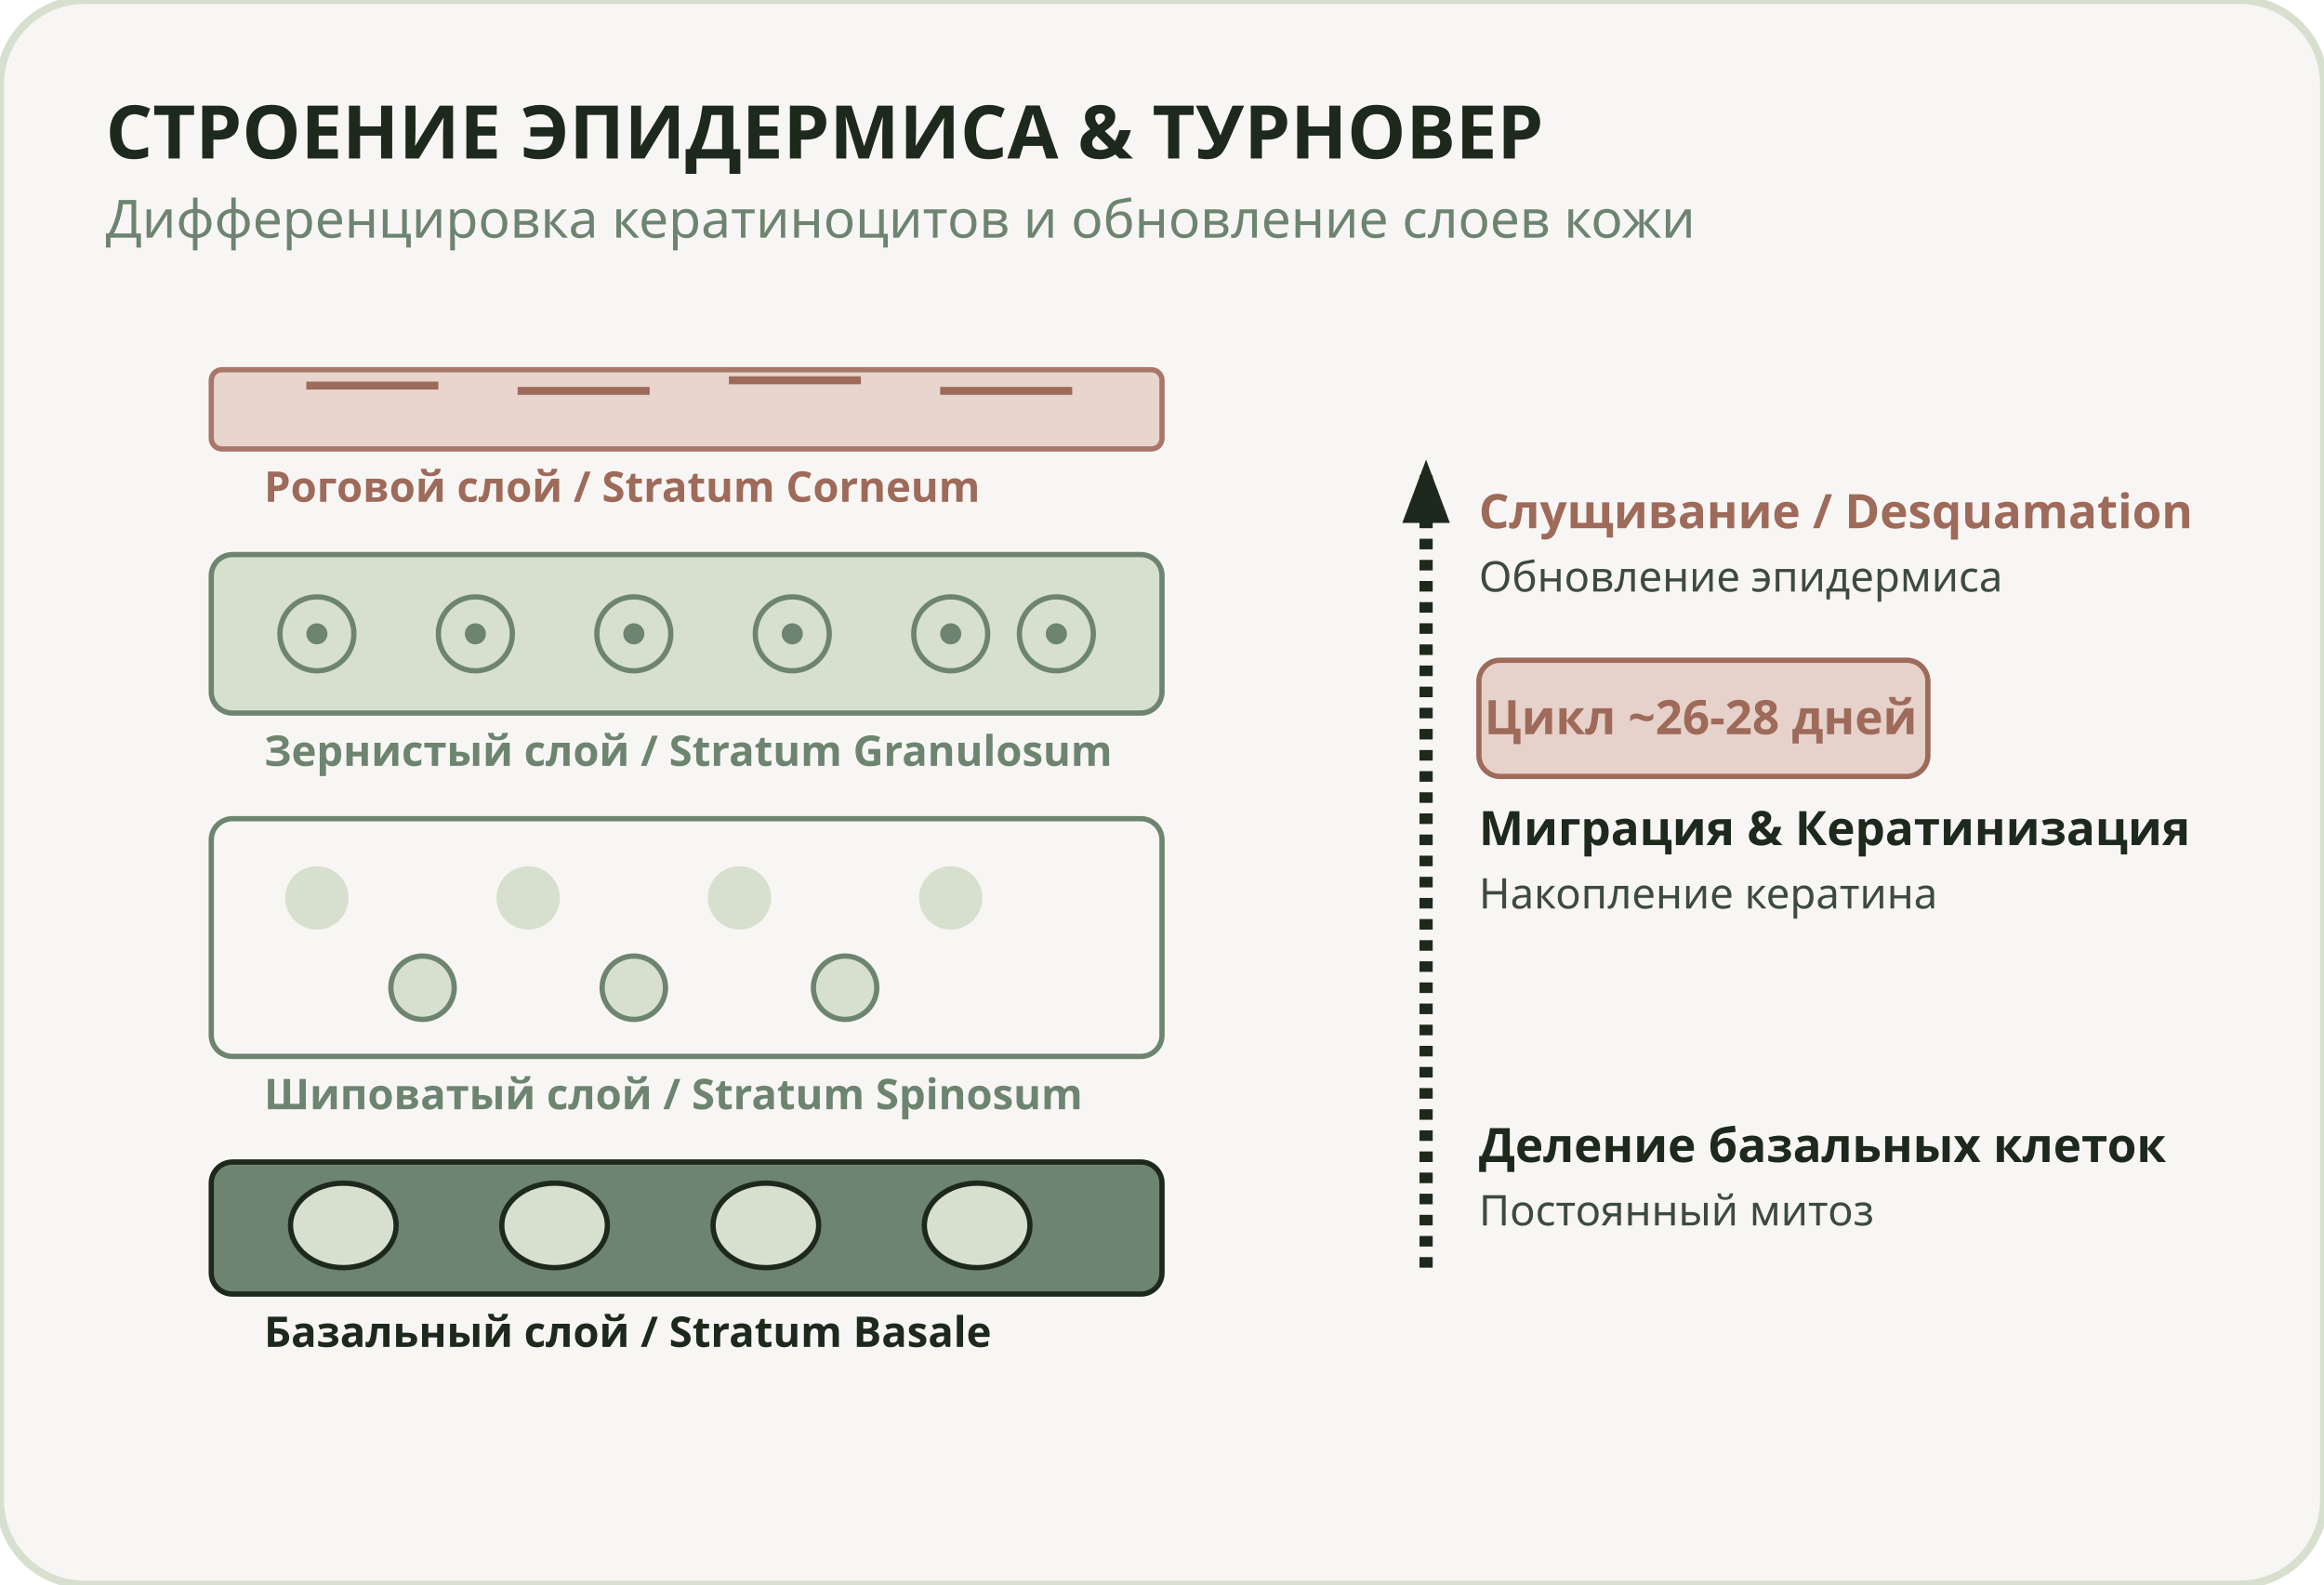
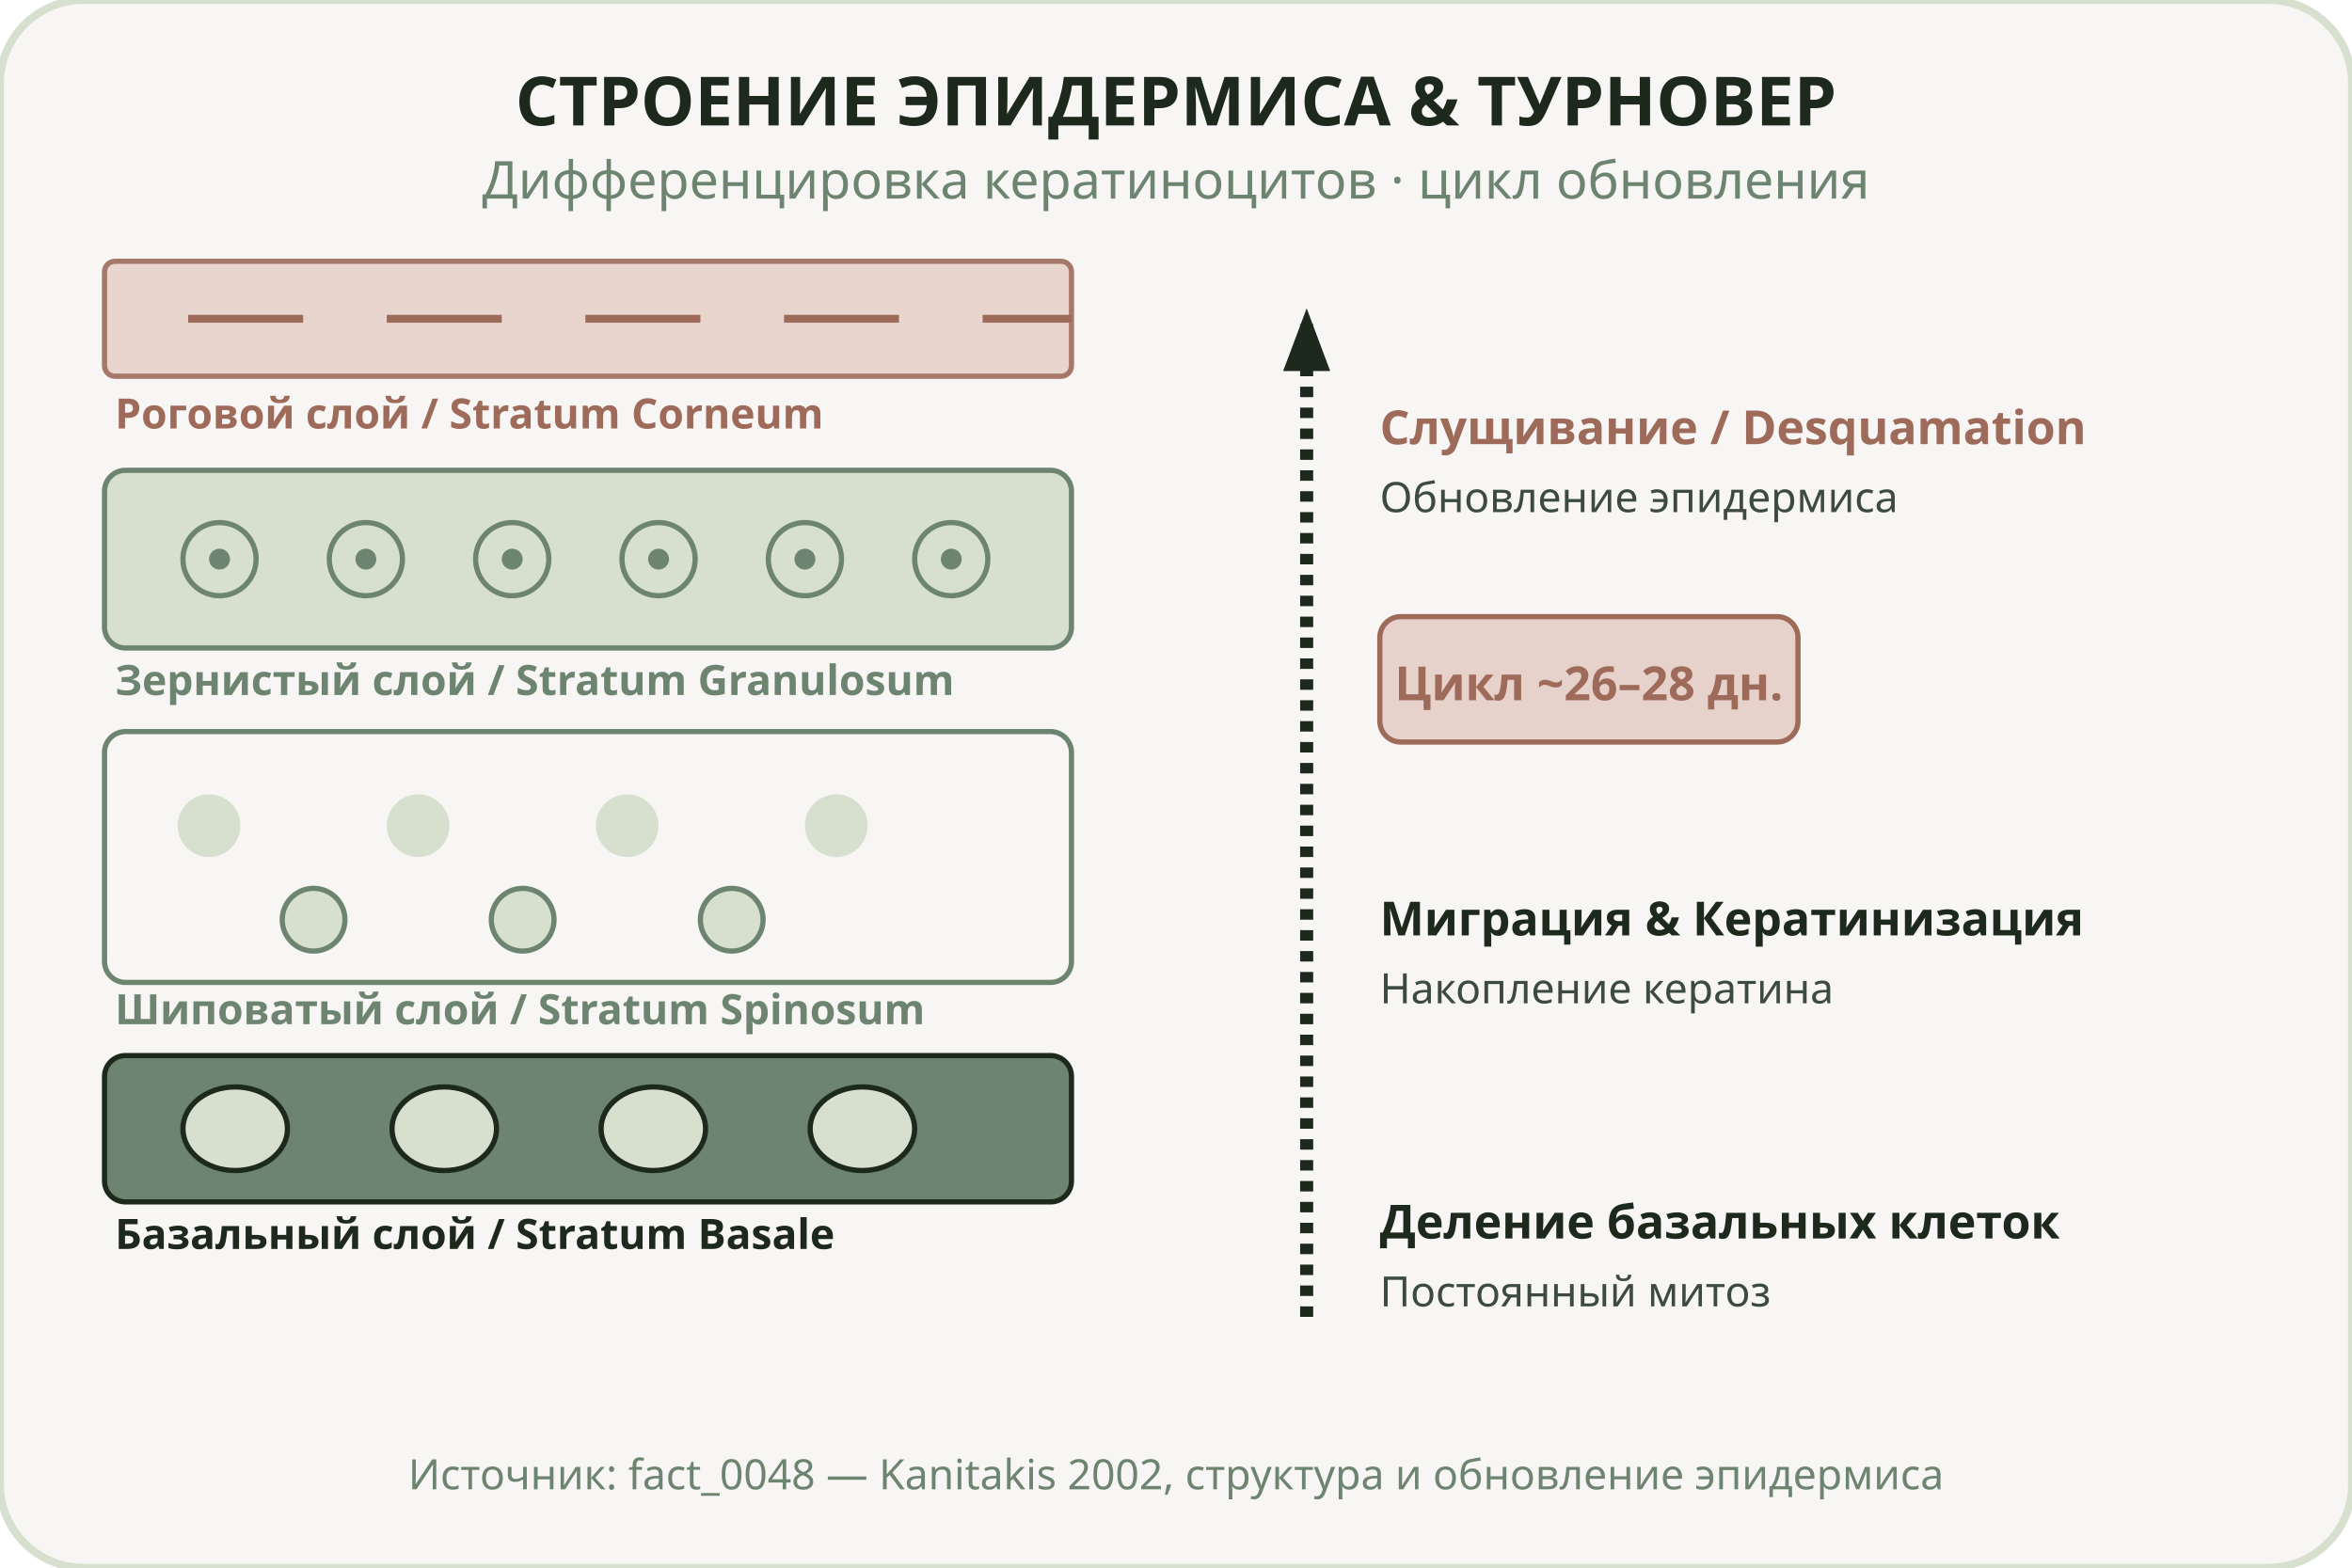
- <svg xmlns="http://www.w3.org/2000/svg" viewBox="0 0 440 300" width="100%" height="100%">
-   <rect width="440" height="300" rx="16" fill="#F8F6F4" stroke="#D7E0CE" stroke-width="1.5" />
-   <text x="20" y="30" font-family="Arimo, sans-serif" font-size="14" font-weight="bold" fill="#1D291C">СТРОЕНИЕ ЭПИДЕРМИСА &amp; ТУРНОВЕР</text>
-   <text x="20" y="45" font-family="Arimo, sans-serif" font-size="10" fill="#6D8470">Дифференцировка кератиноцитов и обновление слоев кожи</text>
-   <g transform="translate(40, 70)">
-     <rect width="180" height="15" rx="2" fill="#E6D2CA" stroke="#9E6A5A" stroke-width="1" opacity="0.9" />
-     <path d="M 18 3 L 43 3 M 58 4 L 83 4 M 98 2 L 123 2 M 138 4 L 163 4" stroke="#9E6A5A" stroke-width="1.5" />
-     <text x="10" y="25" font-family="Arimo, sans-serif" font-size="8" font-weight="bold" fill="#9E6A5A">Роговой слой / Stratum Corneum</text>
-   </g>
-   <g transform="translate(40, 105)">
-     <rect width="180" height="30" rx="4" fill="#D7E0CE" stroke="#6D8470" stroke-width="1" />
-     <circle cx="20" cy="15" r="7" fill="none" stroke="#6D8470" stroke-width="1" />
-     <circle cx="20" cy="15" r="2" fill="#6D8470" />
-     <circle cx="50" cy="15" r="7" fill="none" stroke="#6D8470" stroke-width="1" />
-     <circle cx="50" cy="15" r="2" fill="#6D8470" />
-     <circle cx="80" cy="15" r="7" fill="none" stroke="#6D8470" stroke-width="1" />
-     <circle cx="80" cy="15" r="2" fill="#6D8470" />
-     <circle cx="110" cy="15" r="7" fill="none" stroke="#6D8470" stroke-width="1" />
-     <circle cx="110" cy="15" r="2" fill="#6D8470" />
-     <circle cx="140" cy="15" r="7" fill="none" stroke="#6D8470" stroke-width="1" />
-     <circle cx="140" cy="15" r="2" fill="#6D8470" />
-     <circle cx="160" cy="15" r="7" fill="none" stroke="#6D8470" stroke-width="1" />
-     <circle cx="160" cy="15" r="2" fill="#6D8470" />
-     <text x="10" y="40" font-family="Arimo, sans-serif" font-size="8" font-weight="bold" fill="#6D8470">Зернистый слой / Stratum Granulosum</text>
-   </g>
-   <g transform="translate(40, 155)">
-     <rect width="180" height="45" rx="4" fill="#F8F6F4" stroke="#6D8470" stroke-width="1" />
-     <path d="M 15 15 L 25 15 M 20 10 L 20 20" stroke="#6D8470" stroke-width="1" />
-     <circle cx="20" cy="15" r="6" fill="#D7E0CE" />
-     <path d="M 55 15 L 65 15 M 60 10 L 60 20" stroke="#6D8470" stroke-width="1" />
-     <circle cx="60" cy="15" r="6" fill="#D7E0CE" />
-     <path d="M 95 15 L 105 15 M 100 10 L 100 20" stroke="#6D8470" stroke-width="1" />
-     <circle cx="100" cy="15" r="6" fill="#D7E0CE" />
-     <path d="M 135 15 L 145 15 M 140 10 L 140 20" stroke="#6D8470" stroke-width="1" />
-     <circle cx="140" cy="15" r="6" fill="#D7E0CE" />
-     <circle cx="40" cy="32" r="6" fill="#D7E0CE" stroke="#6D8470" stroke-width="1" />
-     <circle cx="80" cy="32" r="6" fill="#D7E0CE" stroke="#6D8470" stroke-width="1" />
-     <circle cx="120" cy="32" r="6" fill="#D7E0CE" stroke="#6D8470" stroke-width="1" />
-     <text x="10" y="55" font-family="Arimo, sans-serif" font-size="8" font-weight="bold" fill="#6D8470">Шиповатый слой / Stratum Spinosum</text>
-   </g>
-   <g transform="translate(40, 220)">
-     <rect width="180" height="25" rx="4" fill="#6D8470" stroke="#1D291C" stroke-width="1" />
-     <ellipse cx="25" cy="12" rx="10" ry="8" fill="#D7E0CE" stroke="#1D291C" stroke-width="1" />
-     <ellipse cx="65" cy="12" rx="10" ry="8" fill="#D7E0CE" stroke="#1D291C" stroke-width="1" />
-     <ellipse cx="105" cy="12" rx="10" ry="8" fill="#D7E0CE" stroke="#1D291C" stroke-width="1" />
-     <ellipse cx="145" cy="12" rx="10" ry="8" fill="#D7E0CE" stroke="#1D291C" stroke-width="1" />
-     <text x="10" y="35" font-family="Arimo, sans-serif" font-size="8" font-weight="bold" fill="#1D291C">Базальный слой / Stratum Basale</text>
-   </g>
-   <g transform="translate(230, 70)">
-     <path d="M 40 170 L 40 20" fill="none" stroke="#1D291C" stroke-width="2.5" stroke-dasharray="2,2" marker-end="url(#arrow-dark)" />
-     <text x="50" y="150" font-family="Arimo, sans-serif" font-size="9" font-weight="bold" fill="#1D291C">Деление базальных клеток</text>
-     <text x="50" y="162" font-family="Arimo, sans-serif" font-size="8" fill="#3D4A40">Постоянный митоз</text>
-     <text x="50" y="90" font-family="Arimo, sans-serif" font-size="9" font-weight="bold" fill="#1D291C">Миграция &amp; Кератинизация</text>
-     <text x="50" y="102" font-family="Arimo, sans-serif" font-size="8" fill="#3D4A40">Накопление кератина</text>
-     <text x="50" y="30" font-family="Arimo, sans-serif" font-size="9" font-weight="bold" fill="#9E6A5A">Слущивание / Desquamation</text>
-     <text x="50" y="42" font-family="Arimo, sans-serif" font-size="8" fill="#3D4A40">Обновление эпидермиса</text>
-     <rect x="50" y="55" width="85" height="22" rx="4" fill="#E6D2CA" stroke="#9E6A5A" stroke-width="1" />
-     <text x="92" y="69" font-family="Arimo, sans-serif" font-size="9" font-weight="bold" fill="#9E6A5A" text-anchor="middle">Цикл ~26-28 дней</text>
-   </g>
+ <svg xmlns="http://www.w3.org/2000/svg" viewBox="0 0 450 300" width="100%" height="100%">
+   <rect width="450" height="300" rx="16" fill="#F8F6F4" stroke="#D7E0CE" stroke-width="1.5" />
+   <text x="225" y="24" font-family="Arimo, sans-serif" font-size="13" font-weight="bold" fill="#1D291C" text-anchor="middle">СТРОЕНИЕ ЭПИДЕРМИСА &amp; ТУРНОВЕР</text>
+   <text x="225" y="38" font-family="Arimo, sans-serif" font-size="10" fill="#6D8470" text-anchor="middle">Дифференцировка кератиноцитов · цикл обновления</text>
  <defs>
    <marker id="arrow-dark" viewBox="0 0 10 10" refX="6" refY="5" markerWidth="6" markerHeight="6" orient="auto-start-reverse">
      <path d="M 0 2 L 8 5 L 0 8 z" fill="#1D291C" />
    </marker>
  </defs>
+   <g transform="translate(20, 50)">
+     <rect x="0" y="0" width="185" height="22" rx="2" fill="#E6D2CA" stroke="#9E6A5A" stroke-width="1" opacity="0.9" />
+     <path d="M 16 11 L 38 11 M 54 11 L 76 11 M 92 11 L 114 11 M 130 11 L 152 11 M 168 11 L 185 11" stroke="#9E6A5A" stroke-width="1.5" />
+   </g>
+   <text x="22" y="82" font-family="Arimo, sans-serif" font-size="8" font-weight="bold" fill="#9E6A5A">Роговой слой / Stratum Corneum</text>
+   <g transform="translate(20, 90)">
+     <rect x="0" y="0" width="185" height="34" rx="4" fill="#D7E0CE" stroke="#6D8470" stroke-width="1" />
+     <circle cx="22" cy="17" r="7" fill="none" stroke="#6D8470" stroke-width="1" />
+     <circle cx="22" cy="17" r="2" fill="#6D8470" />
+     <circle cx="50" cy="17" r="7" fill="none" stroke="#6D8470" stroke-width="1" />
+     <circle cx="50" cy="17" r="2" fill="#6D8470" />
+     <circle cx="78" cy="17" r="7" fill="none" stroke="#6D8470" stroke-width="1" />
+     <circle cx="78" cy="17" r="2" fill="#6D8470" />
+     <circle cx="106" cy="17" r="7" fill="none" stroke="#6D8470" stroke-width="1" />
+     <circle cx="106" cy="17" r="2" fill="#6D8470" />
+     <circle cx="134" cy="17" r="7" fill="none" stroke="#6D8470" stroke-width="1" />
+     <circle cx="134" cy="17" r="2" fill="#6D8470" />
+     <circle cx="162" cy="17" r="7" fill="none" stroke="#6D8470" stroke-width="1" />
+     <circle cx="162" cy="17" r="2" fill="#6D8470" />
+   </g>
+   <text x="22" y="133" font-family="Arimo, sans-serif" font-size="8" font-weight="bold" fill="#6D8470">Зернистый слой / Stratum Granulosum</text>
+   <g transform="translate(20, 140)">
+     <rect x="0" y="0" width="185" height="48" rx="4" fill="#F8F6F4" stroke="#6D8470" stroke-width="1" />
+     <path d="M 15 18 L 25 18 M 20 13 L 20 23" stroke="#6D8470" stroke-width="1" />
+     <circle cx="20" cy="18" r="6" fill="#D7E0CE" />
+     <path d="M 55 18 L 65 18 M 60 13 L 60 23" stroke="#6D8470" stroke-width="1" />
+     <circle cx="60" cy="18" r="6" fill="#D7E0CE" />
+     <path d="M 95 18 L 105 18 M 100 13 L 100 23" stroke="#6D8470" stroke-width="1" />
+     <circle cx="100" cy="18" r="6" fill="#D7E0CE" />
+     <path d="M 135 18 L 145 18 M 140 13 L 140 23" stroke="#6D8470" stroke-width="1" />
+     <circle cx="140" cy="18" r="6" fill="#D7E0CE" />
+     <circle cx="40" cy="36" r="6" fill="#D7E0CE" stroke="#6D8470" stroke-width="1" />
+     <circle cx="80" cy="36" r="6" fill="#D7E0CE" stroke="#6D8470" stroke-width="1" />
+     <circle cx="120" cy="36" r="6" fill="#D7E0CE" stroke="#6D8470" stroke-width="1" />
+   </g>
+   <text x="22" y="196" font-family="Arimo, sans-serif" font-size="8" font-weight="bold" fill="#6D8470">Шиповатый слой / Stratum Spinosum</text>
+   <g transform="translate(20, 202)">
+     <rect x="0" y="0" width="185" height="28" rx="4" fill="#6D8470" stroke="#1D291C" stroke-width="1" />
+     <ellipse cx="25" cy="14" rx="10" ry="8" fill="#D7E0CE" stroke="#1D291C" stroke-width="1" />
+     <ellipse cx="65" cy="14" rx="10" ry="8" fill="#D7E0CE" stroke="#1D291C" stroke-width="1" />
+     <ellipse cx="105" cy="14" rx="10" ry="8" fill="#D7E0CE" stroke="#1D291C" stroke-width="1" />
+     <ellipse cx="145" cy="14" rx="10" ry="8" fill="#D7E0CE" stroke="#1D291C" stroke-width="1" />
+   </g>
+   <text x="22" y="239" font-family="Arimo, sans-serif" font-size="8" font-weight="bold" fill="#1D291C">Базальный слой / Stratum Basale</text>
+   <path d="M 250 252 L 250 62" fill="none" stroke="#1D291C" stroke-width="2.5" stroke-dasharray="2,2" marker-end="url(#arrow-dark)" />
+   <text x="264" y="237" font-family="Arimo, sans-serif" font-size="9" font-weight="bold" fill="#1D291C">Деление базальных клеток</text>
+   <text x="264" y="250" font-family="Arimo, sans-serif" font-size="8" fill="#3D4A40">Постоянный митоз</text>
+   <text x="264" y="179" font-family="Arimo, sans-serif" font-size="9" font-weight="bold" fill="#1D291C">Миграция &amp; Кератинизация</text>
+   <text x="264" y="192" font-family="Arimo, sans-serif" font-size="8" fill="#3D4A40">Накопление кератина</text>
+   <rect x="264" y="118" width="80" height="24" rx="4" fill="#E6D2CA" stroke="#9E6A5A" stroke-width="1" />
+   <text x="304" y="134" font-family="Arimo, sans-serif" font-size="9" font-weight="bold" fill="#9E6A5A" text-anchor="middle">Цикл ~26–28 дн.</text>
+   <text x="264" y="85" font-family="Arimo, sans-serif" font-size="9" font-weight="bold" fill="#9E6A5A">Слущивание / Desquamation</text>
+   <text x="264" y="98" font-family="Arimo, sans-serif" font-size="8" fill="#3D4A40">Обновление эпидермиса</text>
+   <text x="225" y="285" font-family="Arimo, sans-serif" font-size="8" fill="#6D8470" text-anchor="middle">Источник: fact_0048 — Kanitakis 2002, структура и обновление эпидермиса</text>
</svg>
